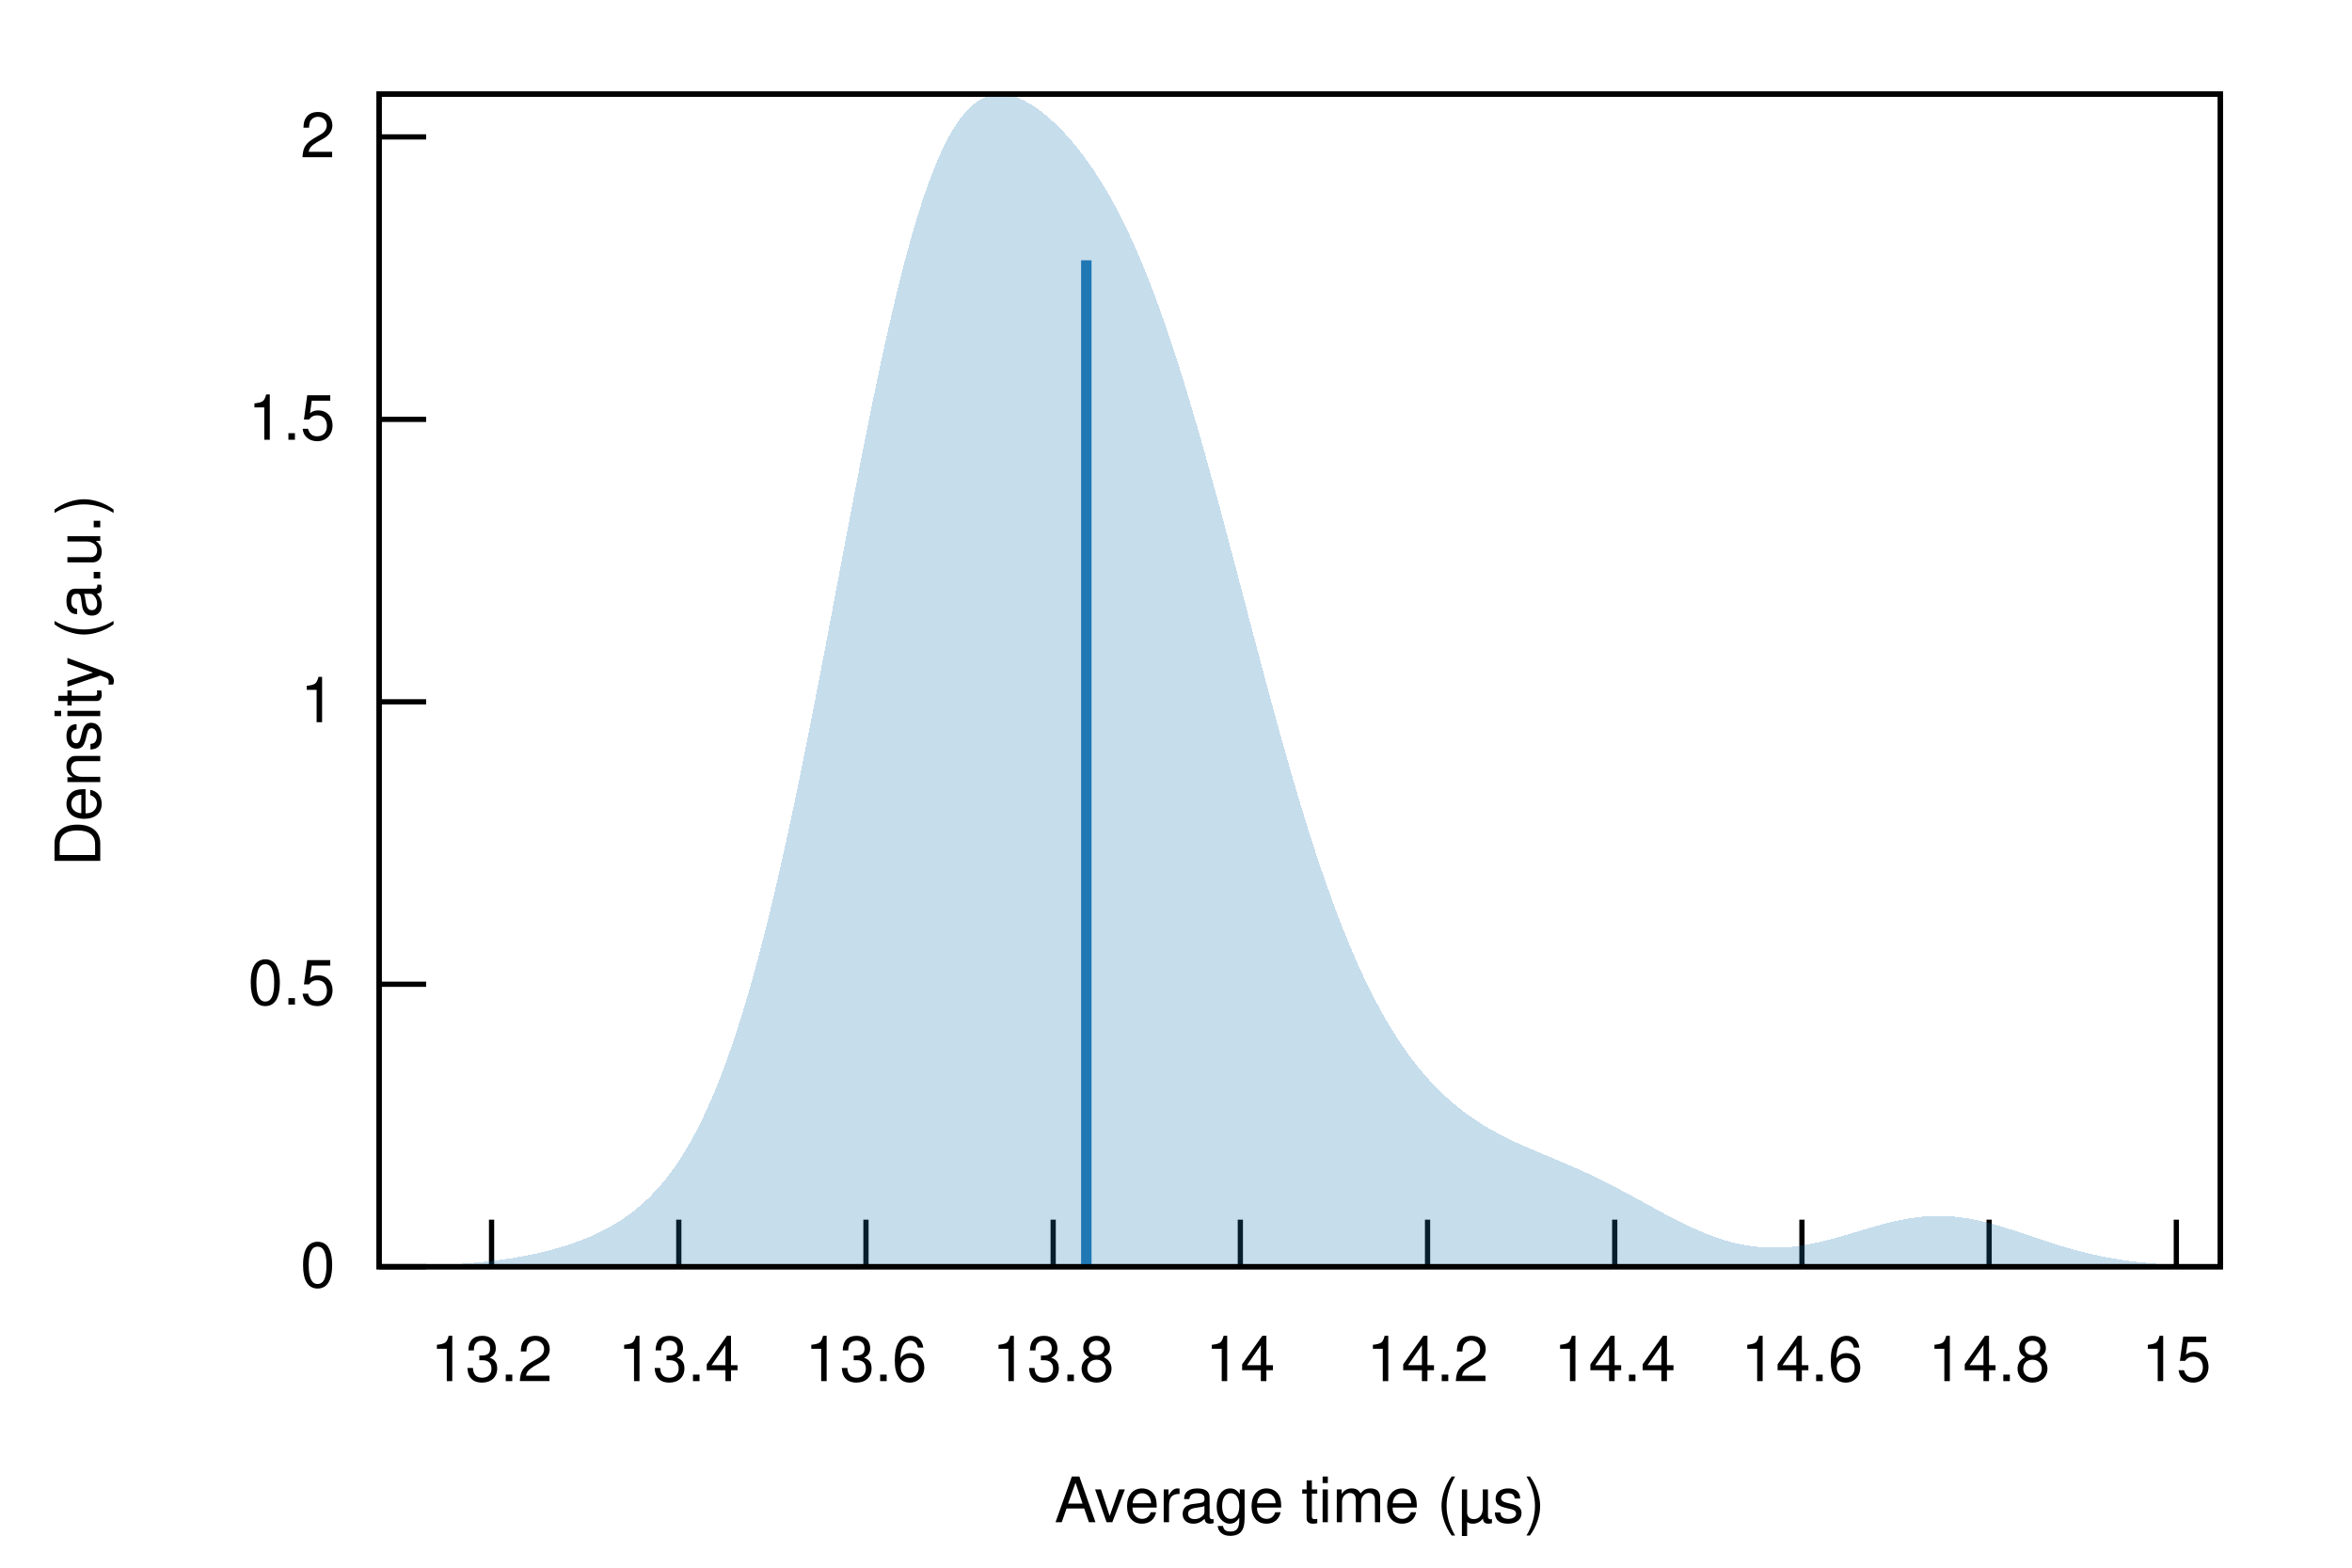
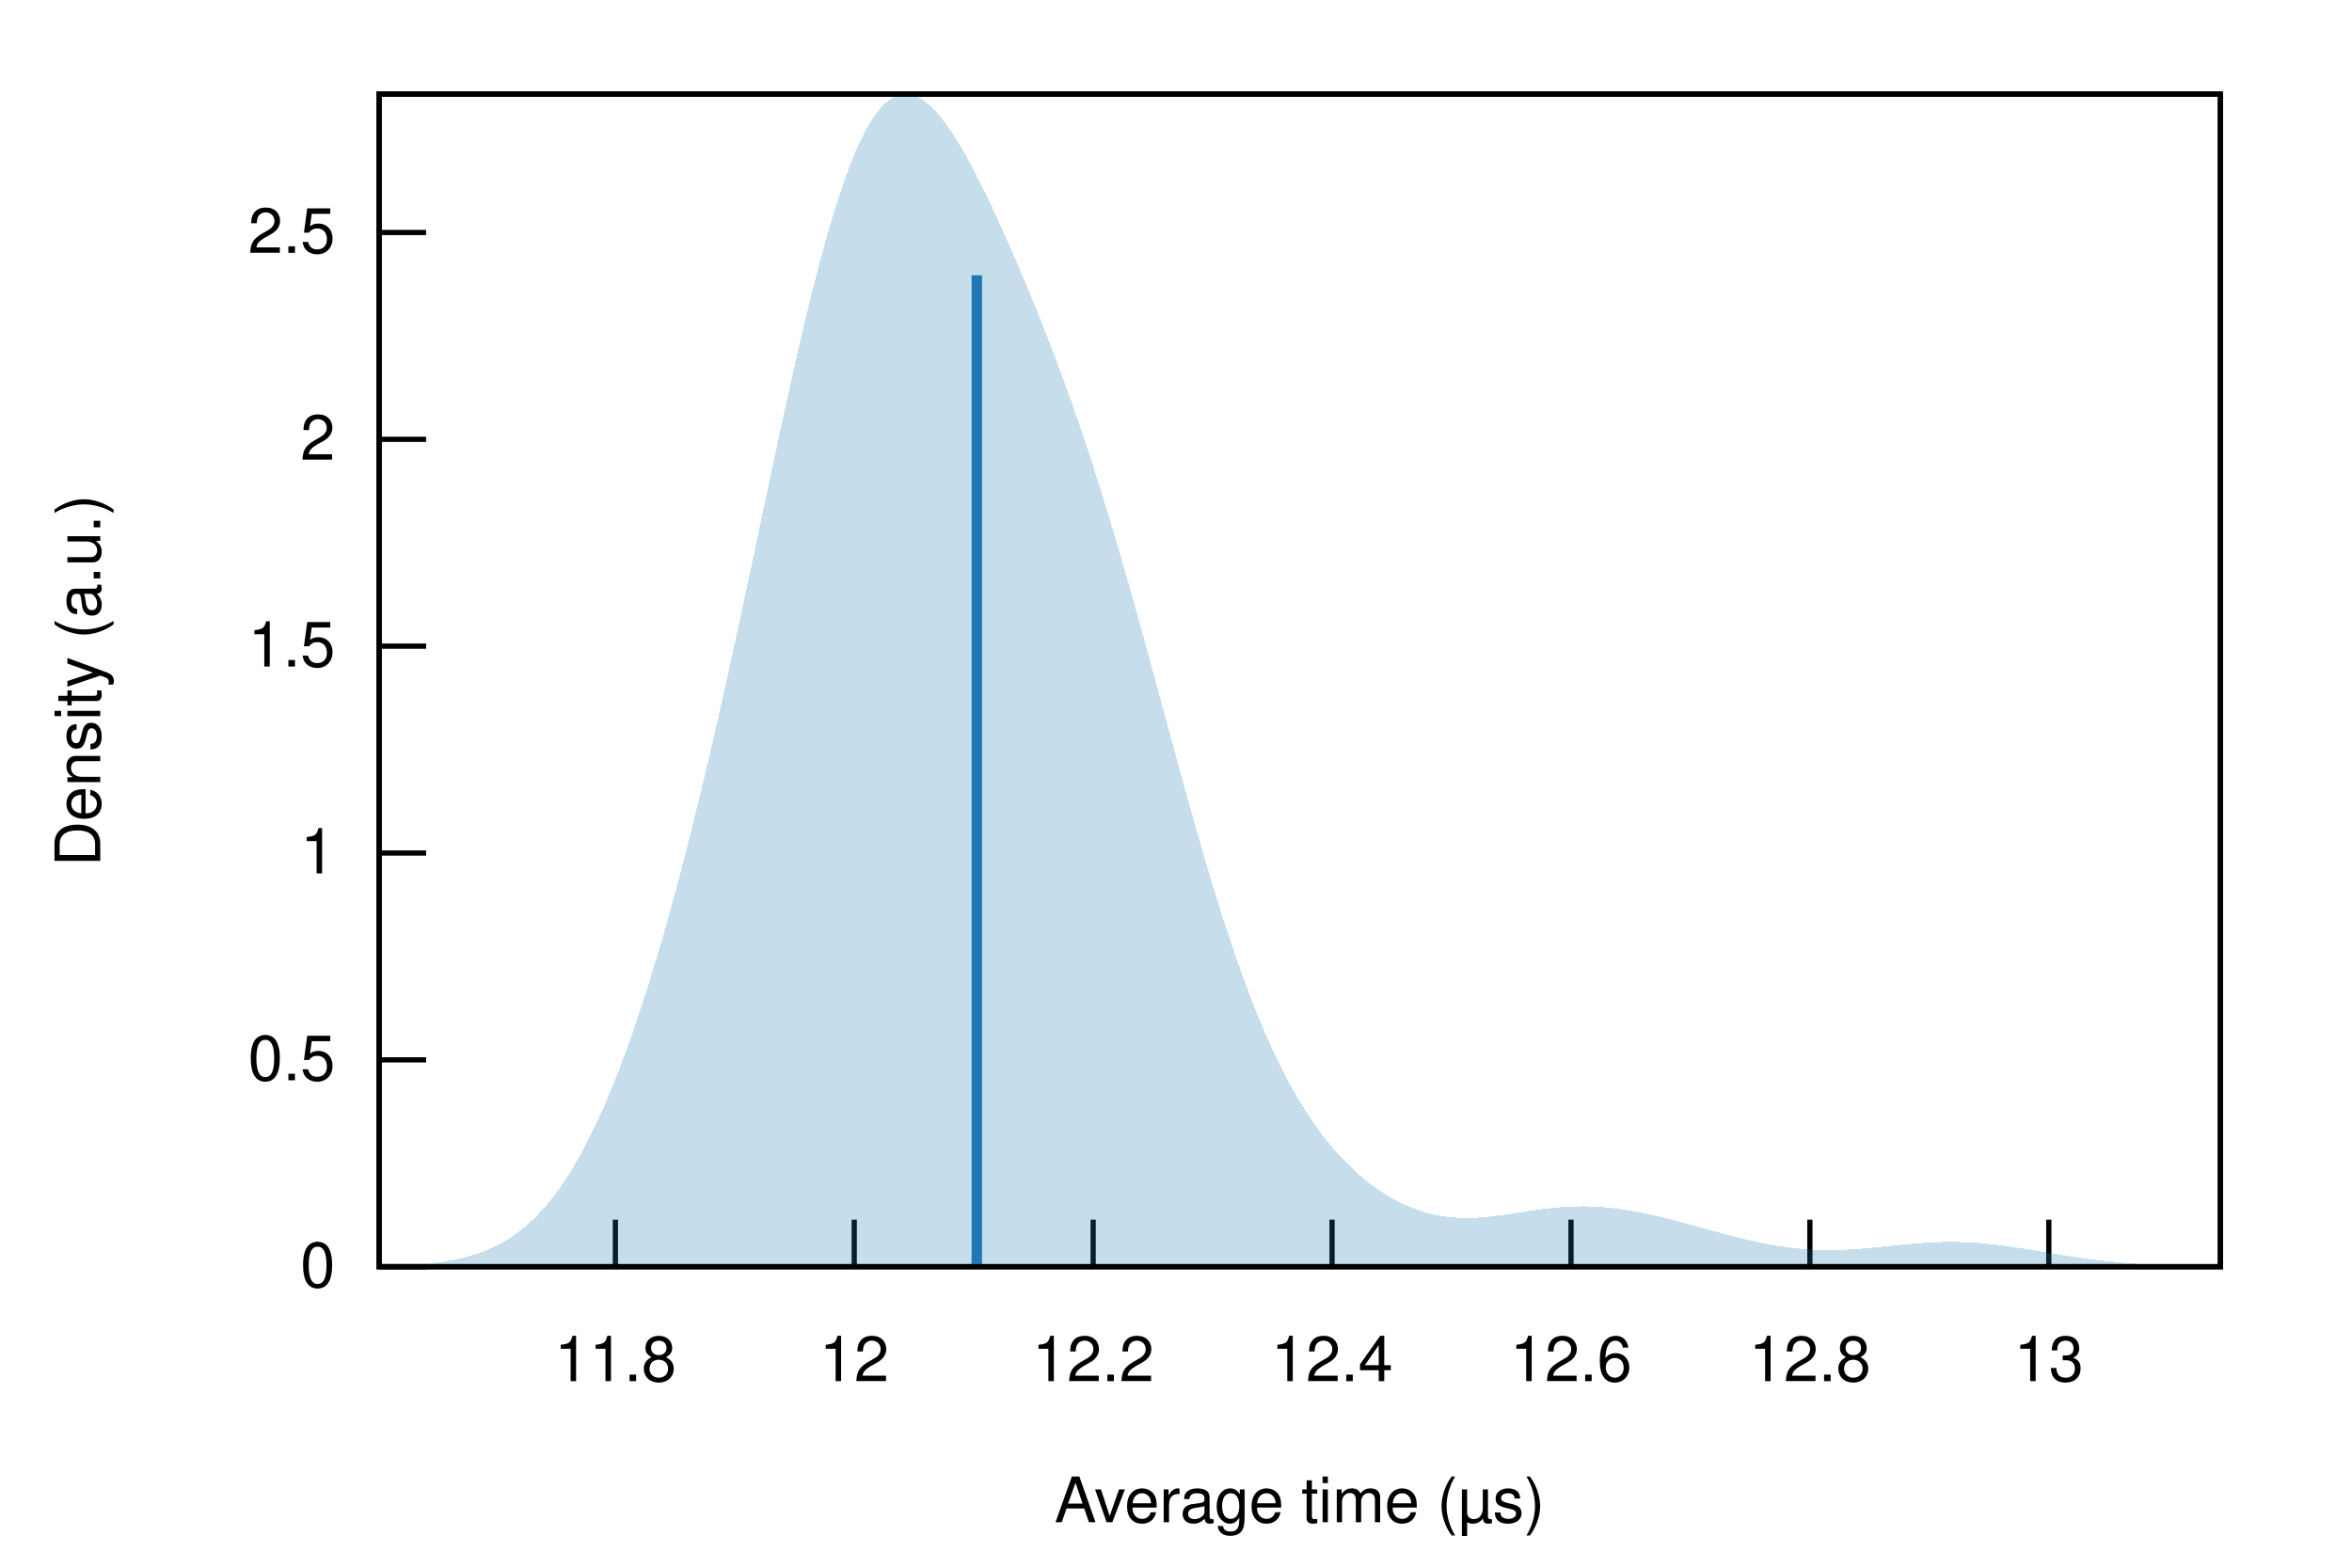
<svg xmlns="http://www.w3.org/2000/svg" xmlns:xlink="http://www.w3.org/1999/xlink" viewBox="0 0 450 300">
  <g id="gnuplot_canvas">
    <rect x="0" y="0" width="450" height="300" fill="none" />
    <defs>
      <circle id="gpDot" r="0.5" stroke-width="0.5" stroke="currentColor" />
      <path id="gpPt0" stroke-width="0.222" stroke="currentColor" d="M-1,0 h2 M0,-1 v2" />
      <path id="gpPt1" stroke-width="0.222" stroke="currentColor" d="M-1,-1 L1,1 M1,-1 L-1,1" />
      <path id="gpPt2" stroke-width="0.222" stroke="currentColor" d="M-1,0 L1,0 M0,-1 L0,1 M-1,-1 L1,1 M-1,1 L1,-1" />
      <rect id="gpPt3" stroke-width="0.222" stroke="currentColor" x="-1" y="-1" width="2" height="2" />
      <rect id="gpPt4" stroke-width="0.222" stroke="currentColor" fill="currentColor" x="-1" y="-1" width="2" height="2" />
      <circle id="gpPt5" stroke-width="0.222" stroke="currentColor" cx="0" cy="0" r="1" />
      <use xlink:href="#gpPt5" id="gpPt6" fill="currentColor" stroke="none" />
      <path id="gpPt7" stroke-width="0.222" stroke="currentColor" d="M0,-1.33 L-1.33,0.67 L1.33,0.67 z" />
      <use xlink:href="#gpPt7" id="gpPt8" fill="currentColor" stroke="none" />
      <use xlink:href="#gpPt7" id="gpPt9" stroke="currentColor" transform="rotate(180)" />
      <use xlink:href="#gpPt9" id="gpPt10" fill="currentColor" stroke="none" />
      <use xlink:href="#gpPt3" id="gpPt11" stroke="currentColor" transform="rotate(45)" />
      <use xlink:href="#gpPt11" id="gpPt12" fill="currentColor" stroke="none" />
      <path id="gpPt13" stroke-width="0.222" stroke="currentColor" d="M0,1.330 L1.265,0.411 L0.782,-1.067 L-0.782,-1.076 L-1.265,0.411 z" />
      <use xlink:href="#gpPt13" id="gpPt14" fill="currentColor" stroke="none" />
      <filter id="textbox" filterUnits="objectBoundingBox" x="0" y="0" height="1" width="1">
        <feFlood flood-color="white" flood-opacity="1" result="bgnd" />
        <feComposite in="SourceGraphic" in2="bgnd" operator="atop" />
      </filter>
      <filter id="greybox" filterUnits="objectBoundingBox" x="0" y="0" height="1" width="1">
        <feFlood flood-color="lightgrey" flood-opacity="1" result="grey" />
        <feComposite in="SourceGraphic" in2="grey" operator="atop" />
      </filter>
    </defs>
    <g fill="none" color="white" stroke="currentColor" stroke-width="1.00" stroke-linecap="butt" stroke-linejoin="miter">
</g>
    <g fill="none" color="black" stroke="currentColor" stroke-width="1.00" stroke-linecap="butt" stroke-linejoin="miter">
      <path stroke="black" d="M72.53,242.40 L81.53,242.40  " />
      <g transform="translate(64.14,246.30)" stroke="none" fill="black" font-family="Helvetica" font-size="12.00" text-anchor="end">
        <text>
          <tspan font-family="Helvetica"> 0</tspan>
        </text>
      </g>
    </g>
    <g fill="none" color="black" stroke="currentColor" stroke-width="1.00" stroke-linecap="butt" stroke-linejoin="miter">
-       <path stroke="black" d="M72.53,188.35 L81.53,188.35  " />
-       <g transform="translate(64.14,192.25)" stroke="none" fill="black" font-family="Helvetica" font-size="12.00" text-anchor="end">
+       <path stroke="black" d="M72.53,202.82 L81.53,202.82  " />
+       <g transform="translate(64.14,206.72)" stroke="none" fill="black" font-family="Helvetica" font-size="12.00" text-anchor="end">
        <text>
          <tspan font-family="Helvetica"> 0.5</tspan>
        </text>
      </g>
    </g>
    <g fill="none" color="black" stroke="currentColor" stroke-width="1.00" stroke-linecap="butt" stroke-linejoin="miter">
-       <path stroke="black" d="M72.53,134.30 L81.53,134.30  " />
-       <g transform="translate(64.14,138.20)" stroke="none" fill="black" font-family="Helvetica" font-size="12.00" text-anchor="end">
+       <path stroke="black" d="M72.53,163.24 L81.53,163.24  " />
+       <g transform="translate(64.14,167.14)" stroke="none" fill="black" font-family="Helvetica" font-size="12.00" text-anchor="end">
        <text>
          <tspan font-family="Helvetica"> 1</tspan>
        </text>
      </g>
    </g>
    <g fill="none" color="black" stroke="currentColor" stroke-width="1.00" stroke-linecap="butt" stroke-linejoin="miter">
-       <path stroke="black" d="M72.53,80.25 L81.53,80.25  " />
-       <g transform="translate(64.14,84.15)" stroke="none" fill="black" font-family="Helvetica" font-size="12.00" text-anchor="end">
+       <path stroke="black" d="M72.53,123.65 L81.53,123.65  " />
+       <g transform="translate(64.14,127.55)" stroke="none" fill="black" font-family="Helvetica" font-size="12.00" text-anchor="end">
        <text>
          <tspan font-family="Helvetica"> 1.5</tspan>
        </text>
      </g>
    </g>
    <g fill="none" color="black" stroke="currentColor" stroke-width="1.00" stroke-linecap="butt" stroke-linejoin="miter">
-       <path stroke="black" d="M72.53,26.20 L81.53,26.20  " />
-       <g transform="translate(64.14,30.10)" stroke="none" fill="black" font-family="Helvetica" font-size="12.00" text-anchor="end">
+       <path stroke="black" d="M72.53,84.07 L81.53,84.07  " />
+       <g transform="translate(64.14,87.97)" stroke="none" fill="black" font-family="Helvetica" font-size="12.00" text-anchor="end">
        <text>
          <tspan font-family="Helvetica"> 2</tspan>
        </text>
      </g>
    </g>
    <g fill="none" color="black" stroke="currentColor" stroke-width="1.00" stroke-linecap="butt" stroke-linejoin="miter">
-       <path stroke="black" d="M94.05,242.40 L94.05,233.40  " />
-       <g transform="translate(94.05,264.30)" stroke="none" fill="black" font-family="Helvetica" font-size="12.00" text-anchor="middle">
+       <path stroke="black" d="M72.53,44.49 L81.53,44.49  " />
+       <g transform="translate(64.14,48.39)" stroke="none" fill="black" font-family="Helvetica" font-size="12.00" text-anchor="end">
        <text>
-           <tspan font-family="Helvetica"> 13.2</tspan>
+           <tspan font-family="Helvetica"> 2.5</tspan>
        </text>
      </g>
    </g>
    <g fill="none" color="black" stroke="currentColor" stroke-width="1.00" stroke-linecap="butt" stroke-linejoin="miter">
-       <path stroke="black" d="M129.87,242.40 L129.87,233.40  " />
-       <g transform="translate(129.87,264.30)" stroke="none" fill="black" font-family="Helvetica" font-size="12.00" text-anchor="middle">
+       <path stroke="black" d="M117.74,242.40 L117.74,233.40  " />
+       <g transform="translate(117.74,264.30)" stroke="none" fill="black" font-family="Helvetica" font-size="12.00" text-anchor="middle">
        <text>
-           <tspan font-family="Helvetica"> 13.4</tspan>
+           <tspan font-family="Helvetica"> 11.8</tspan>
        </text>
      </g>
    </g>
    <g fill="none" color="black" stroke="currentColor" stroke-width="1.00" stroke-linecap="butt" stroke-linejoin="miter">
-       <path stroke="black" d="M165.68,242.40 L165.68,233.40  " />
-       <g transform="translate(165.68,264.30)" stroke="none" fill="black" font-family="Helvetica" font-size="12.00" text-anchor="middle">
+       <path stroke="black" d="M163.44,242.40 L163.44,233.40  " />
+       <g transform="translate(163.44,264.30)" stroke="none" fill="black" font-family="Helvetica" font-size="12.00" text-anchor="middle">
        <text>
-           <tspan font-family="Helvetica"> 13.6</tspan>
+           <tspan font-family="Helvetica"> 12</tspan>
        </text>
      </g>
    </g>
    <g fill="none" color="black" stroke="currentColor" stroke-width="1.00" stroke-linecap="butt" stroke-linejoin="miter">
-       <path stroke="black" d="M201.50,242.40 L201.50,233.40  " />
-       <g transform="translate(201.50,264.30)" stroke="none" fill="black" font-family="Helvetica" font-size="12.00" text-anchor="middle">
+       <path stroke="black" d="M209.15,242.40 L209.15,233.40  " />
+       <g transform="translate(209.15,264.30)" stroke="none" fill="black" font-family="Helvetica" font-size="12.00" text-anchor="middle">
        <text>
-           <tspan font-family="Helvetica"> 13.8</tspan>
+           <tspan font-family="Helvetica"> 12.2</tspan>
        </text>
      </g>
    </g>
    <g fill="none" color="black" stroke="currentColor" stroke-width="1.00" stroke-linecap="butt" stroke-linejoin="miter">
-       <path stroke="black" d="M237.31,242.40 L237.31,233.40  " />
-       <g transform="translate(237.31,264.30)" stroke="none" fill="black" font-family="Helvetica" font-size="12.00" text-anchor="middle">
+       <path stroke="black" d="M254.86,242.40 L254.86,233.40  " />
+       <g transform="translate(254.86,264.30)" stroke="none" fill="black" font-family="Helvetica" font-size="12.00" text-anchor="middle">
        <text>
-           <tspan font-family="Helvetica"> 14</tspan>
+           <tspan font-family="Helvetica"> 12.4</tspan>
        </text>
      </g>
    </g>
    <g fill="none" color="black" stroke="currentColor" stroke-width="1.00" stroke-linecap="butt" stroke-linejoin="miter">
-       <path stroke="black" d="M273.13,242.40 L273.13,233.40  " />
-       <g transform="translate(273.13,264.30)" stroke="none" fill="black" font-family="Helvetica" font-size="12.00" text-anchor="middle">
+       <path stroke="black" d="M300.57,242.40 L300.57,233.40  " />
+       <g transform="translate(300.57,264.30)" stroke="none" fill="black" font-family="Helvetica" font-size="12.00" text-anchor="middle">
        <text>
-           <tspan font-family="Helvetica"> 14.2</tspan>
+           <tspan font-family="Helvetica"> 12.6</tspan>
        </text>
      </g>
    </g>
    <g fill="none" color="black" stroke="currentColor" stroke-width="1.00" stroke-linecap="butt" stroke-linejoin="miter">
-       <path stroke="black" d="M308.94,242.40 L308.94,233.40  " />
-       <g transform="translate(308.94,264.30)" stroke="none" fill="black" font-family="Helvetica" font-size="12.00" text-anchor="middle">
+       <path stroke="black" d="M346.28,242.40 L346.28,233.40  " />
+       <g transform="translate(346.28,264.30)" stroke="none" fill="black" font-family="Helvetica" font-size="12.00" text-anchor="middle">
        <text>
-           <tspan font-family="Helvetica"> 14.4</tspan>
+           <tspan font-family="Helvetica"> 12.8</tspan>
        </text>
      </g>
    </g>
    <g fill="none" color="black" stroke="currentColor" stroke-width="1.00" stroke-linecap="butt" stroke-linejoin="miter">
-       <path stroke="black" d="M344.76,242.40 L344.76,233.40  " />
-       <g transform="translate(344.76,264.30)" stroke="none" fill="black" font-family="Helvetica" font-size="12.00" text-anchor="middle">
+       <path stroke="black" d="M391.99,242.40 L391.99,233.40  " />
+       <g transform="translate(391.99,264.30)" stroke="none" fill="black" font-family="Helvetica" font-size="12.00" text-anchor="middle">
        <text>
-           <tspan font-family="Helvetica"> 14.6</tspan>
-         </text>
-       </g>
-     </g>
-     <g fill="none" color="black" stroke="currentColor" stroke-width="1.00" stroke-linecap="butt" stroke-linejoin="miter">
-       <path stroke="black" d="M380.57,242.40 L380.57,233.40  " />
-       <g transform="translate(380.57,264.30)" stroke="none" fill="black" font-family="Helvetica" font-size="12.00" text-anchor="middle">
-         <text>
-           <tspan font-family="Helvetica"> 14.8</tspan>
-         </text>
-       </g>
-     </g>
-     <g fill="none" color="black" stroke="currentColor" stroke-width="1.00" stroke-linecap="butt" stroke-linejoin="miter">
-       <path stroke="black" d="M416.39,242.40 L416.39,233.40  " />
-       <g transform="translate(416.39,264.30)" stroke="none" fill="black" font-family="Helvetica" font-size="12.00" text-anchor="middle">
-         <text>
-           <tspan font-family="Helvetica"> 15</tspan>
+           <tspan font-family="Helvetica"> 13</tspan>
        </text>
      </g>
    </g>
    <g fill="none" color="black" stroke="currentColor" stroke-width="1.00" stroke-linecap="butt" stroke-linejoin="miter">
</g>
    <g fill="none" color="black" stroke="currentColor" stroke-width="1.00" stroke-linecap="butt" stroke-linejoin="miter">
      <path stroke="black" d="M72.53,18.01 L72.53,242.40 L424.82,242.40 L424.82,18.01 L72.53,18.01 Z  " />
    </g>
    <g fill="none" color="black" stroke="currentColor" stroke-width="1.00" stroke-linecap="butt" stroke-linejoin="miter">
</g>
    <g id="gnuplot_plot_1">
      <g fill="none" color="black" stroke="currentColor" stroke-width="1.00" stroke-linecap="butt" stroke-linejoin="miter">
        <g stroke="none" shape-rendering="crispEdges">
-           <polygon fill="rgb( 31, 120, 180)" fill-opacity="0.25" points="72.53,242.35 73.24,242.34 73.94,242.33 74.65,242.32 75.35,242.31 76.06,242.30 76.77,242.29 77.47,242.28 78.18,242.26 78.88,242.25 79.59,242.23 80.30,242.21 81.00,242.19 81.71,242.17 82.41,242.14 83.12,242.11 83.83,242.08 84.53,242.05 85.24,242.02 85.94,241.98 86.65,241.94 87.36,241.90 88.06,241.85 88.77,241.80 89.47,241.75 90.18,241.69 90.89,241.63 91.59,241.56 92.30,241.49 93.00,241.42 93.71,241.34 94.42,241.26 95.12,241.17 95.83,241.07 96.53,240.97 97.24,240.87 97.95,240.76 98.65,240.64 99.36,240.52 100.06,240.39 100.77,240.26 101.48,240.11 102.18,239.96 102.89,239.81 103.59,239.64 104.30,239.47 105.01,239.29 105.71,239.11 106.42,238.91 107.12,238.71 107.83,238.49 108.54,238.27 109.24,238.04 109.95,237.79 110.65,237.53 111.36,237.27 112.07,236.99 112.77,236.69 113.48,236.38 114.18,236.06 114.89,235.72 115.60,235.36 116.30,234.99 117.01,234.59 117.71,234.18 118.42,233.74 119.13,233.28 119.83,232.80 120.54,232.29 121.24,231.75 121.95,231.18 122.66,230.58 123.36,229.95 124.07,229.28 124.77,228.57 125.48,227.82 126.19,227.04 126.89,226.20 127.60,225.33 128.30,224.40 129.01,223.43 129.72,222.40 130.42,221.31 131.13,220.17 131.83,218.97 132.54,217.71 133.25,216.39 133.95,215.00 134.66,213.54 135.36,212.01 136.07,210.42 136.78,208.74 137.48,207.00 138.19,205.18 138.89,203.28 139.60,201.30 140.31,199.24 141.01,197.10 141.72,194.88 142.42,192.58 143.13,190.20 143.84,187.73 144.54,185.18 145.25,182.56 145.95,179.85 146.66,177.06 147.37,174.19 148.07,171.25 148.78,168.23 149.48,165.14 150.19,161.98 150.90,158.75 151.60,155.46 152.31,152.11 153.01,148.69 153.72,145.23 154.43,141.71 155.13,138.15 155.84,134.54 156.54,130.91 157.25,127.24 157.96,123.54 158.66,119.83 159.37,116.10 160.07,112.37 160.78,108.63 161.48,104.90 162.19,101.18 162.90,97.48 163.60,93.81 164.31,90.16 165.01,86.56 165.72,83.00 166.43,79.49 167.13,76.04 167.84,72.65 168.54,69.34 169.25,66.10 169.96,62.94 170.66,59.87 171.37,56.89 172.07,54.01 172.78,51.22 173.49,48.55 174.19,45.98 174.90,43.52 175.60,41.18 176.31,38.95 177.02,36.84 177.72,34.85 178.43,32.98 179.13,31.23 179.84,29.60 180.55,28.09 181.25,26.69 181.96,25.41 182.66,24.24 183.37,23.19 184.08,22.24 184.78,21.40 185.49,20.67 186.19,20.03 186.90,19.48 187.61,19.03 188.31,18.67 189.02,18.39 189.72,18.19 190.43,18.06 191.14,18.01 191.84,18.02 192.55,18.10 193.25,18.24 193.96,18.43 194.67,18.68 195.37,18.98 196.08,19.32 196.78,19.71 197.49,20.14 198.20,20.61 198.90,21.11 199.61,21.66 200.31,22.24 201.02,22.85 201.73,23.50 202.43,24.19 203.14,24.90 203.84,25.65 204.55,26.43 205.26,27.25 205.96,28.10 206.67,28.99 207.37,29.92 208.08,30.88 208.79,31.89 209.49,32.93 210.20,34.02 210.90,35.14 211.61,36.32 212.32,37.54 213.02,38.81 213.73,40.12 214.43,41.49 215.14,42.91 215.85,44.38 216.55,45.90 217.26,47.48 217.96,49.11 218.67,50.79 219.38,52.53 220.08,54.32 220.79,56.17 221.49,58.07 222.20,60.03 222.91,62.04 223.61,64.10 224.32,66.22 225.02,68.38 225.73,70.59 226.44,72.85 227.14,75.16 227.85,77.51 228.55,79.90 229.26,82.33 229.97,84.79 230.67,87.29 231.38,89.82 232.08,92.39 232.79,94.97 233.50,97.58 234.20,100.22 234.91,102.86 235.61,105.53 236.32,108.20 237.03,110.88 237.73,113.56 238.44,116.25 239.14,118.94 239.85,121.61 240.56,124.28 241.26,126.94 241.97,129.59 242.67,132.21 243.38,134.82 244.09,137.40 244.79,139.96 245.50,142.48 246.20,144.98 246.91,147.44 247.62,149.86 248.32,152.25 249.03,154.60 249.73,156.90 250.44,159.16 251.15,161.38 251.85,163.54 252.56,165.67 253.26,167.74 253.97,169.76 254.68,171.73 255.38,173.66 256.09,175.53 256.79,177.35 257.50,179.12 258.21,180.84 258.91,182.50 259.62,184.12 260.32,185.68 261.03,187.20 261.74,188.67 262.44,190.09 263.15,191.46 263.85,192.78 264.56,194.06 265.27,195.29 265.97,196.48 266.68,197.63 267.38,198.73 268.09,199.80 268.80,200.82 269.50,201.81 270.21,202.76 270.91,203.67 271.62,204.55 272.33,205.40 273.03,206.21 273.74,206.99 274.44,207.74 275.15,208.46 275.86,209.15 276.56,209.81 277.27,210.45 277.97,211.07 278.68,211.65 279.39,212.22 280.09,212.76 280.80,213.28 281.50,213.79 282.21,214.27 282.92,214.73 283.62,215.18 284.33,215.61 285.03,216.02 285.74,216.42 286.45,216.81 287.15,217.18 287.86,217.54 288.56,217.89 289.27,218.24 289.98,218.57 290.68,218.89 291.39,219.21 292.09,219.52 292.80,219.83 293.51,220.13 294.21,220.43 294.92,220.73 295.62,221.02 296.33,221.32 297.04,221.61 297.74,221.91 298.45,222.21 299.15,222.51 299.86,222.81 300.57,223.12 301.27,223.43 301.98,223.74 302.68,224.06 303.39,224.38 304.10,224.71 304.80,225.05 305.51,225.39 306.21,225.73 306.92,226.08 307.63,226.44 308.33,226.80 309.04,227.16 309.74,227.53 310.45,227.91 311.16,228.29 311.86,228.67 312.57,229.05 313.27,229.44 313.98,229.83 314.69,230.21 315.39,230.60 316.10,230.99 316.80,231.37 317.51,231.76 318.22,232.14 318.92,232.52 319.63,232.89 320.33,233.25 321.04,233.61 321.75,233.97 322.45,234.31 323.16,234.65 323.86,234.98 324.57,235.29 325.28,235.60 325.98,235.90 326.69,236.18 327.39,236.45 328.10,236.71 328.81,236.95 329.51,237.18 330.22,237.40 330.92,237.60 331.63,237.78 332.34,237.95 333.04,238.10 333.75,238.24 334.45,238.36 335.16,238.47 335.87,238.56 336.57,238.63 337.28,238.69 337.98,238.73 338.69,238.76 339.39,238.76 340.10,238.76 340.81,238.73 341.51,238.70 342.22,238.65 342.92,238.58 343.63,238.50 344.34,238.40 345.04,238.30 345.75,238.18 346.45,238.04 347.16,237.90 347.87,237.75 348.57,237.58 349.28,237.41 349.98,237.23 350.69,237.04 351.40,236.85 352.10,236.65 352.81,236.44 353.51,236.24 354.22,236.03 354.93,235.81 355.63,235.60 356.34,235.39 357.04,235.17 357.75,234.97 358.46,234.76 359.16,234.56 359.87,234.36 360.57,234.17 361.28,233.99 361.99,233.82 362.69,233.66 363.40,233.50 364.10,233.36 364.81,233.23 365.52,233.11 366.22,233.01 366.93,232.91 367.63,232.84 368.34,232.77 369.05,232.73 369.75,232.69 370.46,232.68 371.16,232.67 371.87,232.69 372.58,232.72 373.28,232.76 373.99,232.82 374.69,232.90 375.40,232.99 376.11,233.09 376.81,233.21 377.52,233.34 378.22,233.49 378.93,233.64 379.64,233.81 380.34,233.99 381.05,234.18 381.75,234.37 382.46,234.58 383.17,234.79 383.87,235.01 384.58,235.23 385.28,235.46 385.99,235.69 386.70,235.92 387.40,236.16 388.11,236.40 388.81,236.64 389.52,236.87 390.23,237.11 390.93,237.34 391.64,237.58 392.34,237.81 393.05,238.03 393.76,238.25 394.46,238.47 395.17,238.68 395.87,238.88 396.58,239.08 397.29,239.28 397.99,239.46 398.70,239.64 399.40,239.82 400.11,239.98 400.82,240.14 401.52,240.29 402.23,240.44 402.93,240.58 403.64,240.71 404.35,240.83 405.05,240.95 405.76,241.06 406.46,241.17 407.17,241.26 407.88,241.36 408.58,241.44 409.29,241.52 409.99,241.60 410.70,241.67 411.41,241.73 412.11,241.79 412.82,241.85 413.52,241.90 414.23,241.95 414.94,241.99 415.64,242.03 416.35,242.07 417.05,242.10 417.76,242.13 418.47,242.16 419.17,242.18 419.88,242.21 420.58,242.23 421.29,242.25 422.00,242.26 422.70,242.28 423.41,242.29 424.11,242.30 424.82,242.32 424.82,242.40 424.11,242.40 423.41,242.40 422.70,242.40 422.00,242.40 421.29,242.40 420.58,242.40 419.88,242.40 419.17,242.40 418.47,242.40 417.76,242.40 417.05,242.40 416.35,242.40 415.64,242.40 414.94,242.40 414.23,242.40 413.52,242.40 412.82,242.40 412.11,242.40 411.41,242.40 410.70,242.40 409.99,242.40 409.29,242.40 408.58,242.40 407.88,242.40 407.17,242.40 406.46,242.40 405.76,242.40 405.05,242.40 404.35,242.40 403.64,242.40 402.93,242.40 402.23,242.40 401.52,242.40 400.82,242.40 400.11,242.40 399.40,242.40 398.70,242.40 397.99,242.40 397.29,242.40 396.58,242.40 395.87,242.40 395.17,242.40 394.46,242.40 393.76,242.40 393.05,242.40 392.34,242.40 391.64,242.40 390.93,242.40 390.23,242.40 389.52,242.40 388.81,242.40 388.11,242.40 387.40,242.40 386.70,242.40 385.99,242.40 385.28,242.40 384.58,242.40 383.87,242.40 383.17,242.40 382.46,242.40 381.75,242.40 381.05,242.40 380.34,242.40 379.64,242.40 378.93,242.40 378.22,242.40 377.52,242.40 376.81,242.40 376.11,242.40 375.40,242.40 374.69,242.40 373.99,242.40 373.28,242.40 372.58,242.40 371.87,242.40 371.16,242.40 370.46,242.40 369.75,242.40 369.05,242.40 368.34,242.40 367.63,242.40 366.93,242.40 366.22,242.40 365.52,242.40 364.81,242.40 364.10,242.40 363.40,242.40 362.69,242.40 361.99,242.40 361.28,242.40 360.57,242.40 359.87,242.40 359.16,242.40 358.46,242.40 357.75,242.40 357.04,242.40 356.34,242.40 355.63,242.40 354.93,242.40 354.22,242.40 353.51,242.40 352.81,242.40 352.10,242.40 351.40,242.40 350.69,242.40 349.98,242.40 349.28,242.40 348.57,242.40 347.87,242.40 347.16,242.40 346.45,242.40 345.75,242.40 345.04,242.40 344.34,242.40 343.63,242.40 342.92,242.40 342.22,242.40 341.51,242.40 340.81,242.40 340.10,242.40 339.39,242.40 338.69,242.40 337.98,242.40 337.28,242.40 336.57,242.40 335.87,242.40 335.16,242.40 334.45,242.40 333.75,242.40 333.04,242.40 332.34,242.40 331.63,242.40 330.92,242.40 330.22,242.40 329.51,242.40 328.81,242.40 328.10,242.40 327.39,242.40 326.69,242.40 325.98,242.40 325.28,242.40 324.57,242.40 323.86,242.40 323.16,242.40 322.45,242.40 321.75,242.40 321.04,242.40 320.33,242.40 319.63,242.40 318.92,242.40 318.22,242.40 317.51,242.40 316.80,242.40 316.10,242.40 315.39,242.40 314.69,242.40 313.98,242.40 313.27,242.40 312.57,242.40 311.86,242.40 311.16,242.40 310.45,242.40 309.74,242.40 309.04,242.40 308.33,242.40 307.63,242.40 306.92,242.40 306.21,242.40 305.51,242.40 304.80,242.40 304.10,242.40 303.39,242.40 302.68,242.40 301.98,242.40 301.27,242.40 300.57,242.40 299.86,242.40 299.15,242.40 298.45,242.40 297.74,242.40 297.04,242.40 296.33,242.40 295.62,242.40 294.92,242.40 294.21,242.40 293.51,242.40 292.80,242.40 292.09,242.40 291.39,242.40 290.68,242.40 289.98,242.40 289.27,242.40 288.56,242.40 287.86,242.40 287.15,242.40 286.45,242.40 285.74,242.40 285.03,242.40 284.33,242.40 283.62,242.40 282.92,242.40 282.21,242.40 281.50,242.40 280.80,242.40 280.09,242.40 279.39,242.40 278.68,242.40 277.97,242.40 277.27,242.40 276.56,242.40 275.86,242.40 275.15,242.40 274.44,242.40 273.74,242.40 273.03,242.40 272.33,242.40 271.62,242.40 270.91,242.40 270.21,242.40 269.50,242.40 268.80,242.40 268.09,242.40 267.38,242.40 266.68,242.40 265.97,242.40 265.27,242.40 264.56,242.40 263.85,242.40 263.15,242.40 262.44,242.40 261.74,242.40 261.03,242.40 260.32,242.40 259.62,242.40 258.91,242.40 258.21,242.40 257.50,242.40 256.79,242.40 256.09,242.40 255.38,242.40 254.68,242.40 253.97,242.40 253.26,242.40 252.56,242.40 251.85,242.40 251.15,242.40 250.44,242.40 249.73,242.40 249.03,242.40 248.32,242.40 247.62,242.40 246.91,242.40 246.20,242.40 245.50,242.40 244.79,242.40 244.09,242.40 243.38,242.40 242.67,242.40 241.97,242.40 241.26,242.40 240.56,242.40 239.85,242.40 239.14,242.40 238.44,242.40 237.73,242.40 237.03,242.40 236.32,242.40 235.61,242.40 234.91,242.40 234.20,242.40 233.50,242.40 232.79,242.40 232.08,242.40 231.38,242.40 230.67,242.40 229.97,242.40 229.26,242.40 228.55,242.40 227.85,242.40 227.14,242.40 226.44,242.40 225.73,242.40 225.02,242.40 224.32,242.40 223.61,242.40 222.91,242.40 222.20,242.40 221.49,242.40 220.79,242.40 220.08,242.40 219.38,242.40 218.67,242.40 217.96,242.40 217.26,242.40 216.55,242.40 215.85,242.40 215.14,242.40 214.43,242.40 213.73,242.40 213.02,242.40 212.32,242.40 211.61,242.40 210.90,242.40 210.20,242.40 209.49,242.40 208.79,242.40 208.08,242.40 207.37,242.40 206.67,242.40 205.96,242.40 205.26,242.40 204.55,242.40 203.84,242.40 203.14,242.40 202.43,242.40 201.73,242.40 201.02,242.40 200.31,242.40 199.61,242.40 198.90,242.40 198.20,242.40 197.49,242.40 196.78,242.40 196.08,242.40 195.37,242.40 194.67,242.40 193.96,242.40 193.25,242.40 192.55,242.40 191.84,242.40 191.14,242.40 190.43,242.40 189.72,242.40 189.02,242.40 188.31,242.40 187.61,242.40 186.90,242.40 186.19,242.40 185.49,242.40 184.78,242.40 184.08,242.40 183.37,242.40 182.66,242.40 181.96,242.40 181.25,242.40 180.55,242.40 179.84,242.40 179.13,242.40 178.43,242.40 177.72,242.40 177.02,242.40 176.31,242.40 175.60,242.40 174.90,242.40 174.19,242.40 173.49,242.40 172.78,242.40 172.07,242.40 171.37,242.40 170.66,242.40 169.96,242.40 169.25,242.40 168.54,242.40 167.84,242.40 167.13,242.40 166.43,242.40 165.72,242.40 165.01,242.40 164.31,242.40 163.60,242.40 162.90,242.40 162.19,242.40 161.48,242.40 160.78,242.40 160.07,242.40 159.37,242.40 158.66,242.40 157.96,242.40 157.25,242.40 156.54,242.40 155.84,242.40 155.13,242.40 154.43,242.40 153.72,242.40 153.01,242.40 152.31,242.40 151.60,242.40 150.90,242.40 150.19,242.40 149.48,242.40 148.78,242.40 148.07,242.40 147.37,242.40 146.66,242.40 145.95,242.40 145.25,242.40 144.54,242.40 143.84,242.40 143.13,242.40 142.42,242.40 141.72,242.40 141.01,242.40 140.31,242.40 139.60,242.40 138.89,242.40 138.19,242.40 137.48,242.40 136.78,242.40 136.07,242.40 135.36,242.40 134.66,242.40 133.95,242.40 133.25,242.40 132.54,242.40 131.83,242.40 131.13,242.40 130.42,242.40 129.72,242.40 129.01,242.40 128.30,242.40 127.60,242.40 126.89,242.40 126.19,242.40 125.48,242.40 124.77,242.40 124.07,242.40 123.36,242.40 122.66,242.40 121.95,242.40 121.24,242.40 120.54,242.40 119.83,242.40 119.13,242.40 118.42,242.40 117.71,242.40 117.01,242.40 116.30,242.40 115.60,242.40 114.89,242.40 114.18,242.40 113.48,242.40 112.77,242.40 112.07,242.40 111.36,242.40 110.65,242.40 109.95,242.40 109.24,242.40 108.54,242.40 107.83,242.40 107.12,242.40 106.42,242.40 105.71,242.40 105.01,242.40 104.30,242.40 103.59,242.40 102.89,242.40 102.18,242.40 101.48,242.40 100.77,242.40 100.06,242.40 99.36,242.40 98.65,242.40 97.95,242.40 97.24,242.40 96.53,242.40 95.83,242.40 95.12,242.40 94.42,242.40 93.71,242.40 93.00,242.40 92.30,242.40 91.59,242.40 90.89,242.40 90.18,242.40 89.47,242.40 88.77,242.40 88.06,242.40 87.36,242.40 86.65,242.40 85.94,242.40 85.24,242.40 84.53,242.40 83.83,242.40 83.12,242.40 82.41,242.40 81.71,242.40 81.00,242.40 80.30,242.40 79.59,242.40 78.88,242.40 78.18,242.40 77.47,242.40 76.77,242.40 76.06,242.40 75.35,242.40 74.65,242.40 73.94,242.40 73.24,242.40 72.53,242.40 " />
+           <polygon fill="rgb( 31, 120, 180)" fill-opacity="0.25" points="72.53,242.29 73.24,242.27 73.94,242.25 74.65,242.23 75.35,242.21 76.06,242.18 76.77,242.15 77.47,242.12 78.18,242.08 78.88,242.04 79.59,241.99 80.30,241.94 81.00,241.88 81.71,241.82 82.41,241.74 83.12,241.66 83.83,241.58 84.53,241.48 85.24,241.37 85.94,241.26 86.65,241.13 87.36,240.99 88.06,240.83 88.77,240.67 89.47,240.48 90.18,240.28 90.89,240.06 91.59,239.83 92.30,239.57 93.00,239.29 93.71,238.99 94.42,238.67 95.12,238.32 95.83,237.95 96.53,237.55 97.24,237.12 97.95,236.66 98.65,236.16 99.36,235.64 100.06,235.08 100.77,234.48 101.48,233.85 102.18,233.18 102.89,232.46 103.59,231.71 104.30,230.92 105.01,230.08 105.71,229.20 106.42,228.27 107.12,227.29 107.83,226.27 108.54,225.20 109.24,224.08 109.95,222.91 110.65,221.68 111.36,220.41 112.07,219.09 112.77,217.71 113.48,216.28 114.18,214.80 114.89,213.26 115.60,211.67 116.30,210.02 117.01,208.33 117.71,206.58 118.42,204.77 119.13,202.91 119.83,201.00 120.54,199.04 121.24,197.02 121.95,194.95 122.66,192.83 123.36,190.65 124.07,188.43 124.77,186.15 125.48,183.82 126.19,181.44 126.89,179.02 127.60,176.54 128.30,174.01 129.01,171.44 129.72,168.82 130.42,166.15 131.13,163.43 131.83,160.67 132.54,157.86 133.25,155.01 133.95,152.12 134.66,149.19 135.36,146.21 136.07,143.20 136.78,140.14 137.48,137.06 138.19,133.93 138.89,130.78 139.60,127.59 140.31,124.38 141.01,121.14 141.72,117.88 142.42,114.60 143.13,111.30 143.84,107.99 144.54,104.67 145.25,101.35 145.95,98.02 146.66,94.70 147.37,91.38 148.07,88.08 148.78,84.80 149.48,81.53 150.19,78.30 150.90,75.10 151.60,71.94 152.31,68.82 153.01,65.75 153.72,62.73 154.43,59.78 155.13,56.89 155.84,54.08 156.54,51.34 157.25,48.68 157.96,46.11 158.66,43.64 159.37,41.26 160.07,38.98 160.78,36.81 161.48,34.74 162.19,32.79 162.90,30.95 163.60,29.23 164.31,27.63 165.01,26.15 165.72,24.80 166.43,23.56 167.13,22.46 167.84,21.48 168.54,20.62 169.25,19.89 169.96,19.28 170.66,18.79 171.37,18.42 172.07,18.17 172.78,18.03 173.49,18.01 174.19,18.09 174.90,18.28 175.60,18.58 176.31,18.97 177.02,19.45 177.72,20.02 178.43,20.68 179.13,21.42 179.84,22.24 180.55,23.13 181.25,24.09 181.96,25.11 182.66,26.19 183.37,27.33 184.08,28.52 184.78,29.76 185.49,31.04 186.19,32.36 186.90,33.73 187.61,35.12 188.31,36.55 189.02,38.01 189.72,39.49 190.43,41.01 191.14,42.54 191.84,44.10 192.55,45.68 193.25,47.28 193.96,48.90 194.67,50.53 195.37,52.19 196.08,53.87 196.78,55.56 197.49,57.28 198.20,59.01 198.90,60.77 199.61,62.55 200.31,64.35 201.02,66.18 201.73,68.03 202.43,69.90 203.14,71.80 203.84,73.73 204.55,75.69 205.26,77.68 205.96,79.70 206.67,81.76 207.37,83.84 208.08,85.96 208.79,88.11 209.49,90.29 210.20,92.51 210.90,94.76 211.61,97.05 212.32,99.36 213.02,101.71 213.73,104.09 214.43,106.50 215.14,108.94 215.85,111.41 216.55,113.89 217.26,116.41 217.96,118.94 218.67,121.49 219.38,124.06 220.08,126.64 220.79,129.23 221.49,131.83 222.20,134.44 222.91,137.04 223.61,139.65 224.32,142.24 225.02,144.83 225.73,147.41 226.44,149.98 227.14,152.53 227.85,155.05 228.55,157.56 229.26,160.03 229.97,162.48 230.67,164.89 231.38,167.27 232.08,169.61 232.79,171.91 233.50,174.17 234.20,176.39 234.91,178.56 235.61,180.68 236.32,182.76 237.03,184.78 237.73,186.76 238.44,188.68 239.14,190.55 239.85,192.37 240.56,194.14 241.26,195.85 241.97,197.52 242.67,199.13 243.38,200.68 244.09,202.19 244.79,203.64 245.50,205.05 246.20,206.41 246.91,207.71 247.62,208.98 248.32,210.19 249.03,211.36 249.73,212.49 250.44,213.58 251.15,214.62 251.85,215.63 252.56,216.60 253.26,217.53 253.97,218.42 254.68,219.28 255.38,220.11 256.09,220.90 256.79,221.66 257.50,222.40 258.21,223.10 258.91,223.77 259.62,224.42 260.32,225.04 261.03,225.63 261.74,226.20 262.44,226.74 263.15,227.26 263.85,227.75 264.56,228.22 265.27,228.67 265.97,229.09 266.68,229.49 267.38,229.86 268.09,230.22 268.80,230.55 269.50,230.86 270.21,231.15 270.91,231.42 271.62,231.66 272.33,231.89 273.03,232.09 273.74,232.28 274.44,232.44 275.15,232.58 275.86,232.71 276.56,232.81 277.27,232.90 277.97,232.97 278.68,233.02 279.39,233.05 280.09,233.07 280.80,233.07 281.50,233.06 282.21,233.04 282.92,233.00 283.62,232.95 284.33,232.89 285.03,232.82 285.74,232.74 286.45,232.65 287.15,232.56 287.86,232.46 288.56,232.36 289.27,232.25 289.98,232.15 290.68,232.04 291.39,231.93 292.09,231.82 292.80,231.71 293.51,231.61 294.21,231.51 294.92,231.41 295.62,231.32 296.33,231.24 297.04,231.16 297.74,231.09 298.45,231.03 299.15,230.98 299.86,230.93 300.57,230.90 301.27,230.87 301.98,230.86 302.68,230.85 303.39,230.85 304.10,230.87 304.80,230.89 305.51,230.93 306.21,230.97 306.92,231.03 307.63,231.09 308.33,231.16 309.04,231.25 309.74,231.34 310.45,231.44 311.16,231.55 311.86,231.66 312.57,231.79 313.27,231.92 313.98,232.06 314.69,232.20 315.39,232.35 316.10,232.51 316.80,232.67 317.51,232.84 318.22,233.01 318.92,233.18 319.63,233.36 320.33,233.55 321.04,233.73 321.75,233.92 322.45,234.11 323.16,234.30 323.86,234.49 324.57,234.68 325.28,234.88 325.98,235.07 326.69,235.27 327.39,235.46 328.10,235.65 328.81,235.84 329.51,236.03 330.22,236.22 330.92,236.41 331.63,236.59 332.34,236.77 333.04,236.94 333.75,237.11 334.45,237.28 335.16,237.44 335.87,237.60 336.57,237.75 337.28,237.89 337.98,238.03 338.69,238.17 339.39,238.29 340.10,238.41 340.81,238.52 341.51,238.62 342.22,238.72 342.92,238.81 343.63,238.89 344.34,238.96 345.04,239.02 345.75,239.07 346.45,239.12 347.16,239.16 347.87,239.18 348.57,239.20 349.28,239.21 349.98,239.22 350.69,239.21 351.40,239.20 352.10,239.18 352.81,239.16 353.51,239.12 354.22,239.09 354.93,239.04 355.63,238.99 356.34,238.94 357.04,238.88 357.75,238.81 358.46,238.75 359.16,238.68 359.87,238.61 360.57,238.54 361.28,238.46 361.99,238.39 362.69,238.32 363.40,238.25 364.10,238.18 364.81,238.11 365.52,238.05 366.22,237.99 366.93,237.93 367.63,237.88 368.34,237.83 369.05,237.79 369.75,237.75 370.46,237.72 371.16,237.70 371.87,237.68 372.58,237.67 373.28,237.67 373.99,237.67 374.69,237.68 375.40,237.70 376.11,237.73 376.81,237.76 377.52,237.80 378.22,237.85 378.93,237.90 379.64,237.96 380.34,238.03 381.05,238.11 381.75,238.19 382.46,238.27 383.17,238.36 383.87,238.46 384.58,238.56 385.28,238.66 385.99,238.77 386.70,238.88 387.40,238.99 388.11,239.10 388.81,239.22 389.52,239.34 390.23,239.45 390.93,239.57 391.64,239.69 392.34,239.81 393.05,239.92 393.76,240.04 394.46,240.15 395.17,240.27 395.87,240.38 396.58,240.48 397.29,240.59 397.99,240.69 398.70,240.79 399.40,240.89 400.11,240.98 400.82,241.07 401.52,241.16 402.23,241.24 402.93,241.32 403.64,241.39 404.35,241.46 405.05,241.53 405.76,241.60 406.46,241.66 407.17,241.72 407.88,241.77 408.58,241.82 409.29,241.87 409.99,241.91 410.70,241.95 411.41,241.99 412.11,242.03 412.82,242.06 413.52,242.09 414.23,242.12 414.94,242.15 415.64,242.17 416.35,242.19 417.05,242.22 417.76,242.23 418.47,242.25 419.17,242.27 419.88,242.28 420.58,242.29 421.29,242.31 422.00,242.32 422.70,242.33 423.41,242.33 424.11,242.34 424.82,242.35 424.82,242.40 424.11,242.40 423.41,242.40 422.70,242.40 422.00,242.40 421.29,242.40 420.58,242.40 419.88,242.40 419.17,242.40 418.47,242.40 417.76,242.40 417.05,242.40 416.35,242.40 415.64,242.40 414.94,242.40 414.23,242.40 413.52,242.40 412.82,242.40 412.11,242.40 411.41,242.40 410.70,242.40 409.99,242.40 409.29,242.40 408.58,242.40 407.88,242.40 407.17,242.40 406.46,242.40 405.76,242.40 405.05,242.40 404.35,242.40 403.64,242.40 402.93,242.40 402.23,242.40 401.52,242.40 400.82,242.40 400.11,242.40 399.40,242.40 398.70,242.40 397.99,242.40 397.29,242.40 396.58,242.40 395.87,242.40 395.17,242.40 394.46,242.40 393.76,242.40 393.05,242.40 392.34,242.40 391.64,242.40 390.93,242.40 390.23,242.40 389.52,242.40 388.81,242.40 388.11,242.40 387.40,242.40 386.70,242.40 385.99,242.40 385.28,242.40 384.58,242.40 383.87,242.40 383.17,242.40 382.46,242.40 381.75,242.40 381.05,242.40 380.34,242.40 379.64,242.40 378.93,242.40 378.22,242.40 377.52,242.40 376.81,242.40 376.11,242.40 375.40,242.40 374.69,242.40 373.99,242.40 373.28,242.40 372.58,242.40 371.87,242.40 371.16,242.40 370.46,242.40 369.75,242.40 369.05,242.40 368.34,242.40 367.63,242.40 366.93,242.40 366.22,242.40 365.52,242.40 364.81,242.40 364.10,242.40 363.40,242.40 362.69,242.40 361.99,242.40 361.28,242.40 360.57,242.40 359.87,242.40 359.16,242.40 358.46,242.40 357.75,242.40 357.04,242.40 356.34,242.40 355.63,242.40 354.93,242.40 354.22,242.40 353.51,242.40 352.81,242.40 352.10,242.40 351.40,242.40 350.69,242.40 349.98,242.40 349.28,242.40 348.57,242.40 347.87,242.40 347.16,242.40 346.45,242.40 345.75,242.40 345.04,242.40 344.34,242.40 343.63,242.40 342.92,242.40 342.22,242.40 341.51,242.40 340.81,242.40 340.10,242.40 339.39,242.40 338.69,242.40 337.98,242.40 337.28,242.40 336.57,242.40 335.87,242.40 335.16,242.40 334.45,242.40 333.75,242.40 333.04,242.40 332.34,242.40 331.63,242.40 330.92,242.40 330.22,242.40 329.51,242.40 328.81,242.40 328.10,242.40 327.39,242.40 326.69,242.40 325.98,242.40 325.28,242.40 324.57,242.40 323.86,242.40 323.16,242.40 322.45,242.40 321.75,242.40 321.04,242.40 320.33,242.40 319.63,242.40 318.92,242.40 318.22,242.40 317.51,242.40 316.80,242.40 316.10,242.40 315.39,242.40 314.69,242.40 313.98,242.40 313.27,242.40 312.57,242.40 311.86,242.40 311.16,242.40 310.45,242.40 309.74,242.40 309.04,242.40 308.33,242.40 307.63,242.40 306.92,242.40 306.21,242.40 305.51,242.40 304.80,242.40 304.10,242.40 303.39,242.40 302.68,242.40 301.98,242.40 301.27,242.40 300.57,242.40 299.86,242.40 299.15,242.40 298.45,242.40 297.74,242.40 297.04,242.40 296.33,242.40 295.62,242.40 294.92,242.40 294.21,242.40 293.51,242.40 292.80,242.40 292.09,242.40 291.39,242.40 290.68,242.40 289.98,242.40 289.27,242.40 288.56,242.40 287.86,242.40 287.15,242.40 286.45,242.40 285.74,242.40 285.03,242.40 284.33,242.40 283.62,242.40 282.92,242.40 282.21,242.40 281.50,242.40 280.80,242.40 280.09,242.40 279.39,242.40 278.68,242.40 277.97,242.40 277.27,242.40 276.56,242.40 275.86,242.40 275.15,242.40 274.44,242.40 273.74,242.40 273.03,242.40 272.33,242.40 271.62,242.40 270.91,242.40 270.21,242.40 269.50,242.40 268.80,242.40 268.09,242.40 267.38,242.40 266.68,242.40 265.97,242.40 265.27,242.40 264.56,242.40 263.85,242.40 263.15,242.40 262.44,242.40 261.74,242.40 261.03,242.40 260.32,242.40 259.62,242.40 258.91,242.40 258.21,242.40 257.50,242.40 256.79,242.40 256.09,242.40 255.38,242.40 254.68,242.40 253.97,242.40 253.26,242.40 252.56,242.40 251.85,242.40 251.15,242.40 250.44,242.40 249.73,242.40 249.03,242.40 248.32,242.40 247.62,242.40 246.91,242.40 246.20,242.40 245.50,242.40 244.79,242.40 244.09,242.40 243.38,242.40 242.67,242.40 241.97,242.40 241.26,242.40 240.56,242.40 239.85,242.40 239.14,242.40 238.44,242.40 237.73,242.40 237.03,242.40 236.32,242.40 235.61,242.40 234.91,242.40 234.20,242.40 233.50,242.40 232.79,242.40 232.08,242.40 231.38,242.40 230.67,242.40 229.97,242.40 229.26,242.40 228.55,242.40 227.85,242.40 227.14,242.40 226.44,242.40 225.73,242.40 225.02,242.40 224.32,242.40 223.61,242.40 222.91,242.40 222.20,242.40 221.49,242.40 220.79,242.40 220.08,242.40 219.38,242.40 218.67,242.40 217.96,242.40 217.26,242.40 216.55,242.40 215.85,242.40 215.14,242.40 214.43,242.40 213.73,242.40 213.02,242.40 212.32,242.40 211.61,242.40 210.90,242.40 210.20,242.40 209.49,242.40 208.79,242.40 208.08,242.40 207.37,242.40 206.67,242.40 205.96,242.40 205.26,242.40 204.55,242.40 203.84,242.40 203.14,242.40 202.43,242.40 201.73,242.40 201.02,242.40 200.31,242.40 199.61,242.40 198.90,242.40 198.20,242.40 197.49,242.40 196.78,242.40 196.08,242.40 195.37,242.40 194.67,242.40 193.96,242.40 193.25,242.40 192.55,242.40 191.84,242.40 191.14,242.40 190.43,242.40 189.72,242.40 189.02,242.40 188.31,242.40 187.61,242.40 186.90,242.40 186.19,242.40 185.49,242.40 184.78,242.40 184.08,242.40 183.37,242.40 182.66,242.40 181.96,242.40 181.25,242.40 180.55,242.40 179.84,242.40 179.13,242.40 178.43,242.40 177.72,242.40 177.02,242.40 176.31,242.40 175.60,242.40 174.90,242.40 174.19,242.40 173.49,242.40 172.78,242.40 172.07,242.40 171.37,242.40 170.66,242.40 169.96,242.40 169.25,242.40 168.54,242.40 167.84,242.40 167.13,242.40 166.43,242.40 165.72,242.40 165.01,242.40 164.31,242.40 163.60,242.40 162.90,242.40 162.19,242.40 161.48,242.40 160.78,242.40 160.07,242.40 159.37,242.40 158.66,242.40 157.96,242.40 157.25,242.40 156.54,242.40 155.84,242.40 155.13,242.40 154.43,242.40 153.72,242.40 153.01,242.40 152.31,242.40 151.60,242.40 150.90,242.40 150.19,242.40 149.48,242.40 148.78,242.40 148.07,242.40 147.37,242.40 146.66,242.40 145.95,242.40 145.25,242.40 144.54,242.40 143.84,242.40 143.13,242.40 142.42,242.40 141.72,242.40 141.01,242.40 140.31,242.40 139.60,242.40 138.89,242.40 138.19,242.40 137.48,242.40 136.78,242.40 136.07,242.40 135.36,242.40 134.66,242.40 133.95,242.40 133.25,242.40 132.54,242.40 131.83,242.40 131.13,242.40 130.42,242.40 129.72,242.40 129.01,242.40 128.30,242.40 127.60,242.40 126.89,242.40 126.19,242.40 125.48,242.40 124.77,242.40 124.07,242.40 123.36,242.40 122.66,242.40 121.95,242.40 121.24,242.40 120.54,242.40 119.83,242.40 119.13,242.40 118.42,242.40 117.71,242.40 117.01,242.40 116.30,242.40 115.60,242.40 114.89,242.40 114.18,242.40 113.48,242.40 112.77,242.40 112.07,242.40 111.36,242.40 110.65,242.40 109.95,242.40 109.24,242.40 108.54,242.40 107.83,242.40 107.12,242.40 106.42,242.40 105.71,242.40 105.01,242.40 104.30,242.40 103.59,242.40 102.89,242.40 102.18,242.40 101.48,242.40 100.77,242.40 100.06,242.40 99.36,242.40 98.65,242.40 97.95,242.40 97.24,242.40 96.53,242.40 95.83,242.40 95.12,242.40 94.42,242.40 93.71,242.40 93.00,242.40 92.30,242.40 91.59,242.40 90.89,242.40 90.18,242.40 89.47,242.40 88.77,242.40 88.06,242.40 87.36,242.40 86.65,242.40 85.94,242.40 85.24,242.40 84.53,242.40 83.83,242.40 83.12,242.40 82.41,242.40 81.71,242.40 81.00,242.40 80.30,242.40 79.59,242.40 78.88,242.40 78.18,242.40 77.47,242.40 76.77,242.40 76.06,242.40 75.35,242.40 74.65,242.40 73.94,242.40 73.24,242.40 72.53,242.40 " />
        </g>
      </g>
    </g>
    <g id="gnuplot_plot_2">
      <g fill="none" color="white" stroke="rgb( 31, 120, 180)" stroke-width="2.00" stroke-linecap="butt" stroke-linejoin="miter">
</g>
      <g fill="none" color="black" stroke="currentColor" stroke-width="2.00" stroke-linecap="butt" stroke-linejoin="miter">
-         <path stroke="rgb( 31, 120, 180)" d="M207.84,242.40 L207.84,49.81  " />
+         <path stroke="rgb( 31, 120, 180)" d="M186.89,242.40 L186.89,52.68  " />
      </g>
    </g>
    <g fill="none" color="black" stroke="currentColor" stroke-width="2.00" stroke-linecap="butt" stroke-linejoin="miter">
</g>
    <g fill="none" color="black" stroke="black" stroke-width="1.00" stroke-linecap="butt" stroke-linejoin="miter">
</g>
    <g fill="none" color="black" stroke="currentColor" stroke-width="1.00" stroke-linecap="butt" stroke-linejoin="miter">
      <path stroke="black" d="M72.53,18.01 L72.53,242.40 L424.82,242.40 L424.82,18.01 L72.53,18.01 Z  " />
      <g transform="translate(19.18,130.21) rotate(270.00)" stroke="none" fill="black" font-family="Helvetica" font-size="12.00" text-anchor="middle">
        <text>
          <tspan font-family="Helvetica">Density (a.u.)</tspan>
        </text>
      </g>
    </g>
    <g fill="none" color="black" stroke="currentColor" stroke-width="1.00" stroke-linecap="butt" stroke-linejoin="miter">
      <g transform="translate(248.67,291.30)" stroke="none" fill="black" font-family="Helvetica" font-size="12.00" text-anchor="middle">
        <text>
          <tspan font-family="Helvetica">Average time (µs)</tspan>
        </text>
      </g>
    </g>
    <g fill="none" color="black" stroke="currentColor" stroke-width="1.00" stroke-linecap="butt" stroke-linejoin="miter">
</g>
    <g fill="none" color="black" stroke="currentColor" stroke-width="1.00" stroke-linecap="butt" stroke-linejoin="miter">
</g>
  </g>
</svg>
